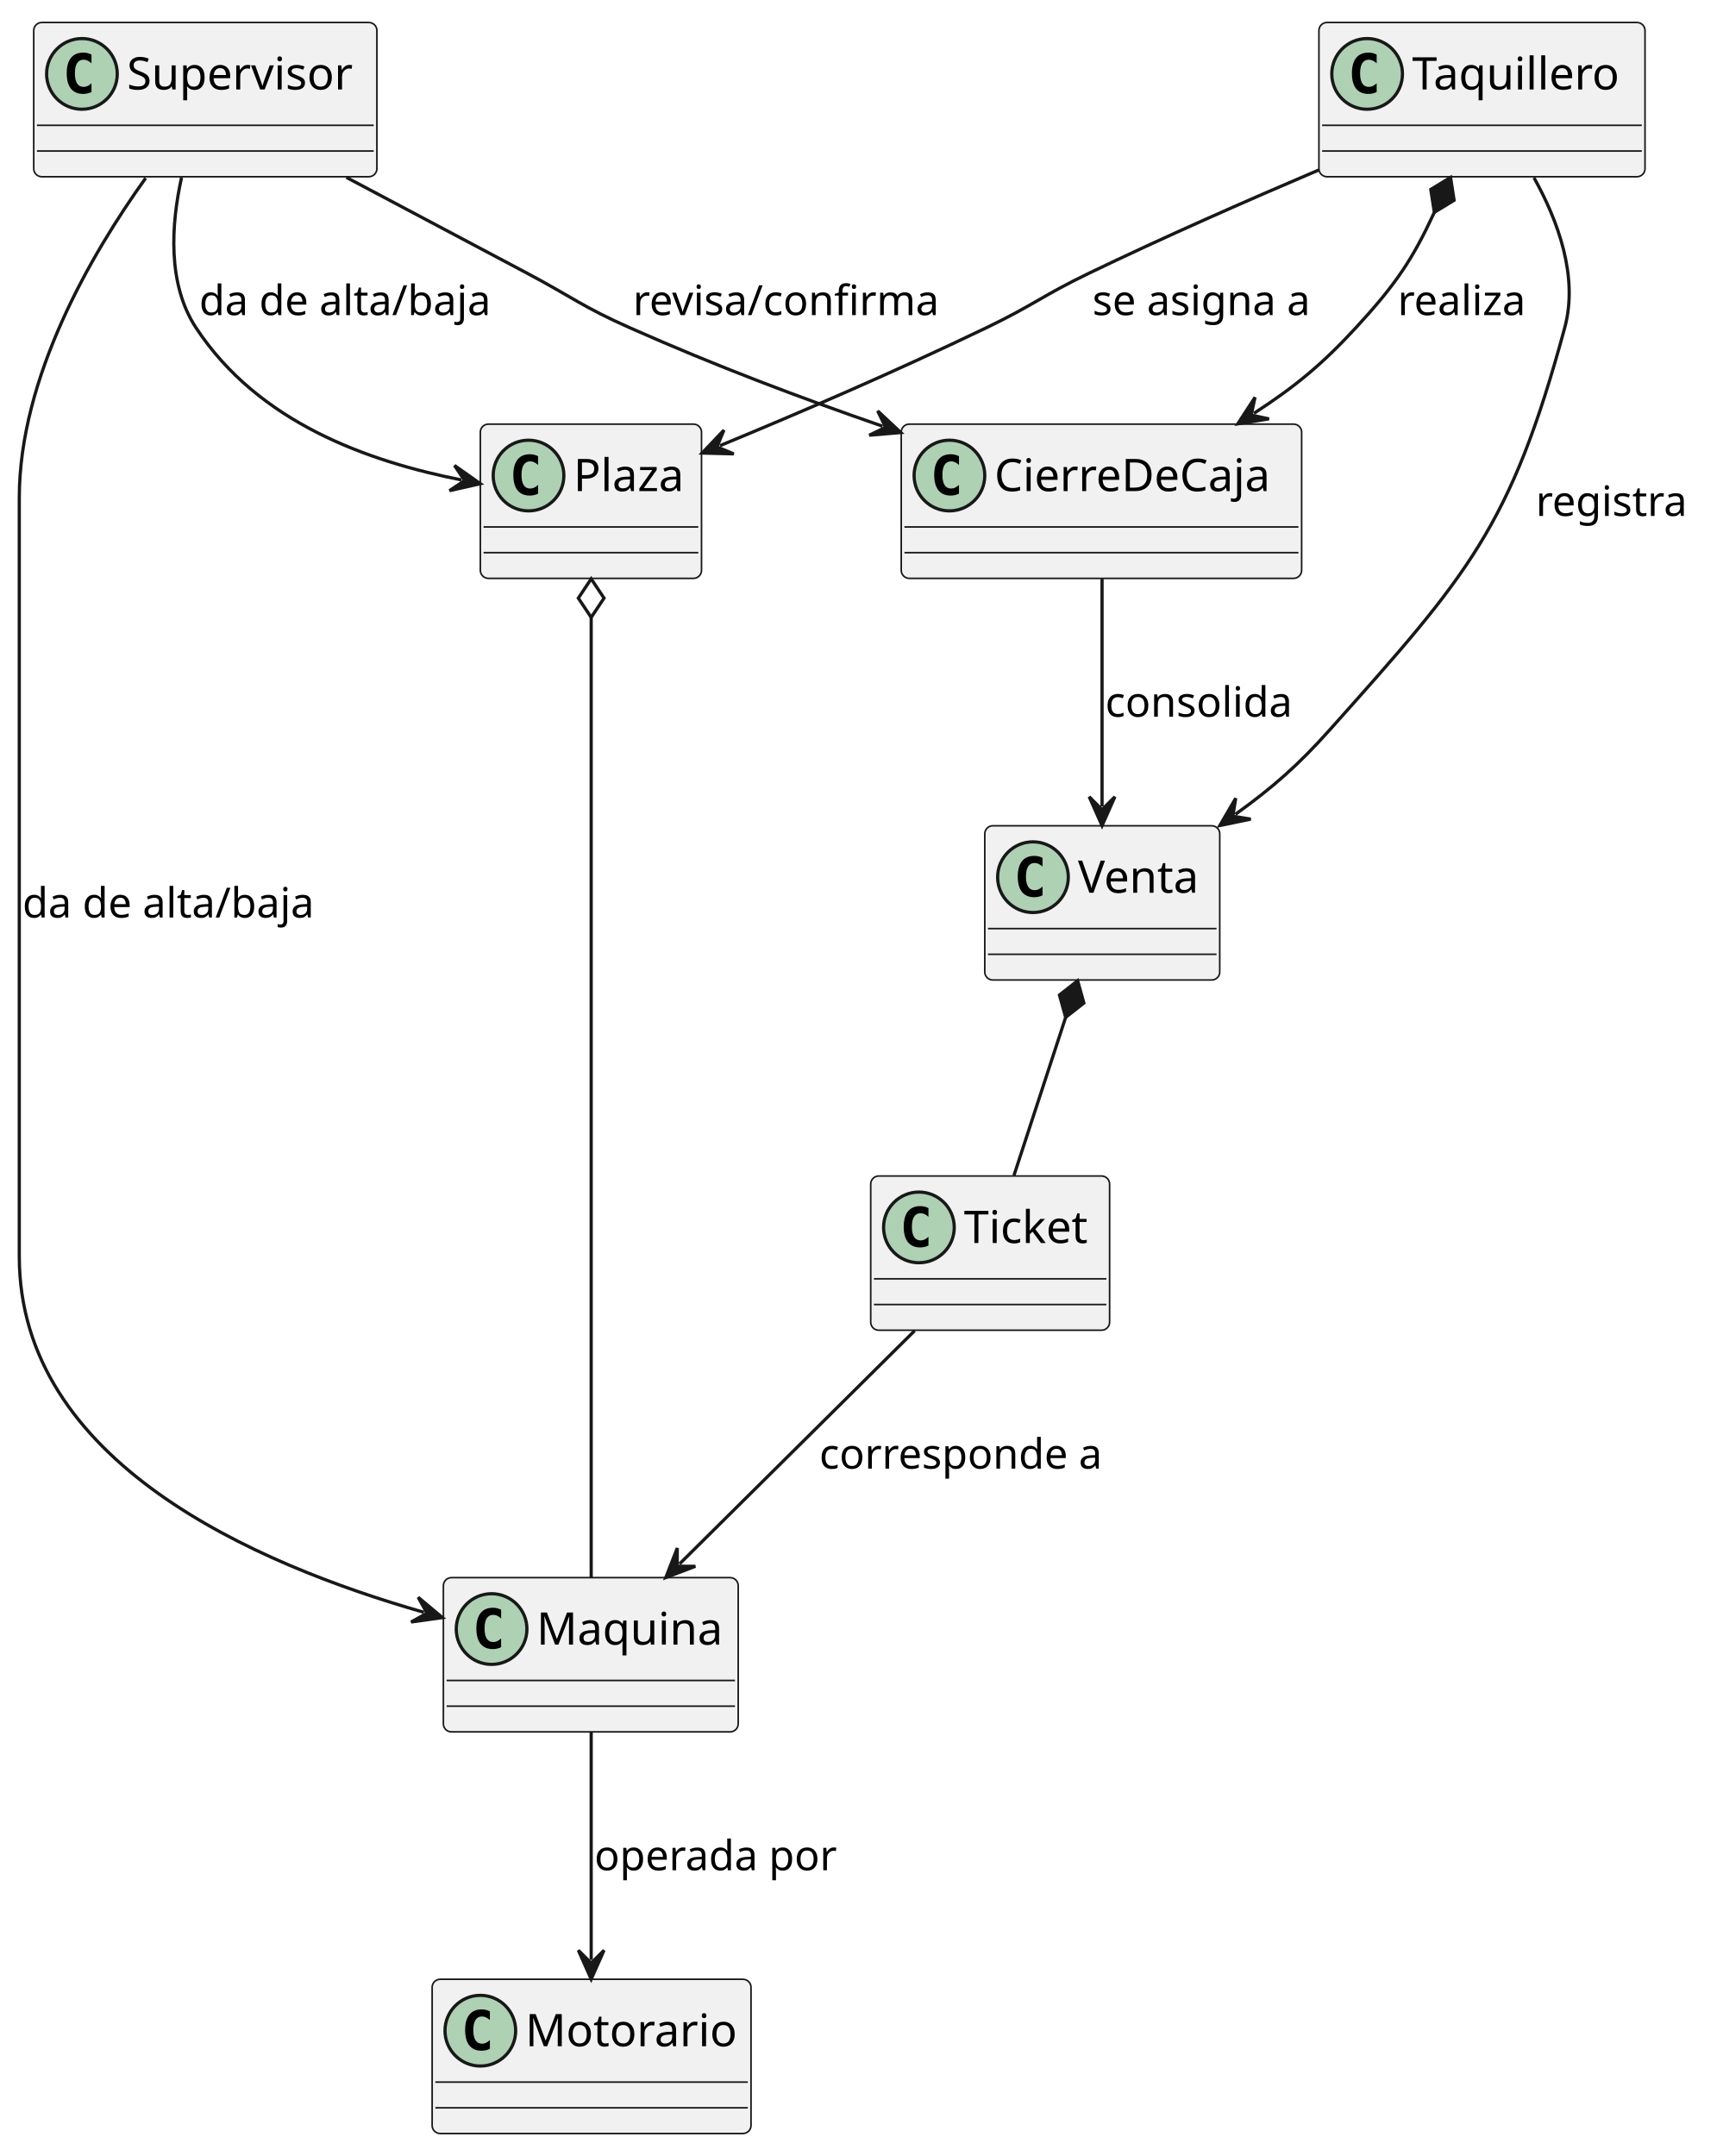
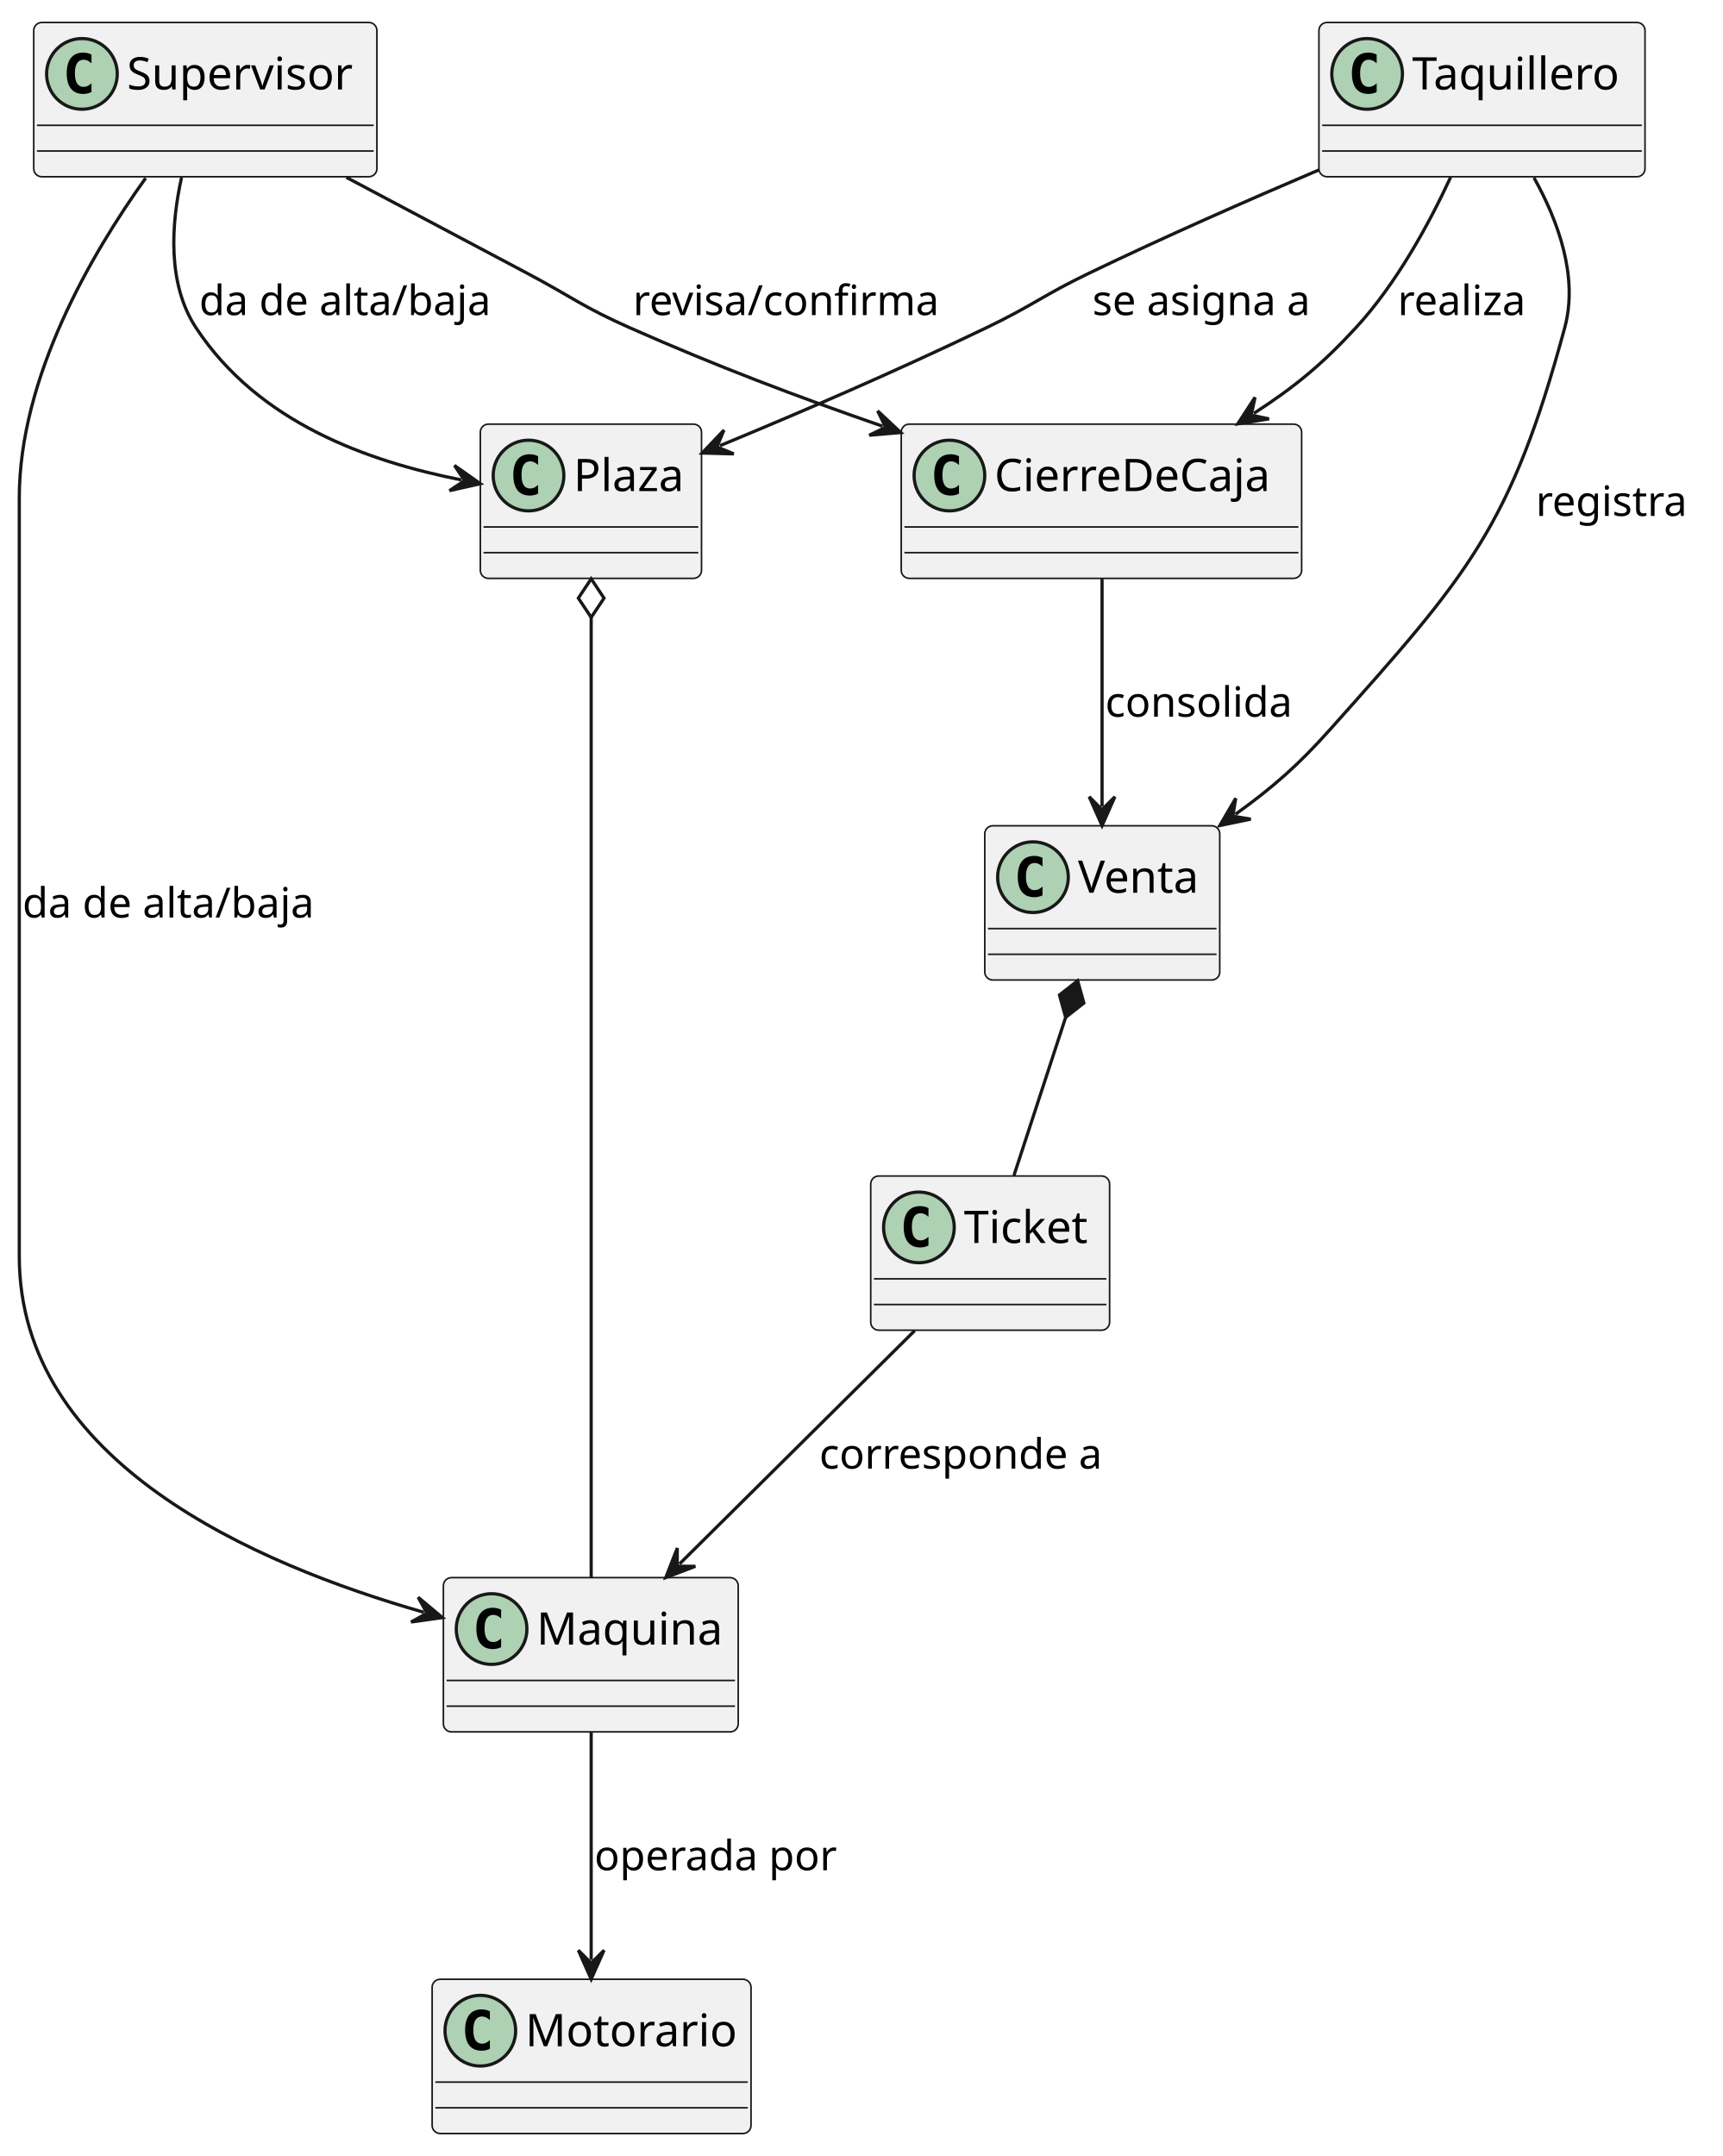
<svg xmlns="http://www.w3.org/2000/svg" contentStyleType="text/css" data-diagram-type="CLASS" height="671px" preserveAspectRatio="none" style="width:536px;height:671px;background:#FFFFFF;" version="1.1" viewBox="0 0 536 671" width="536px" zoomAndPan="magnify">
  <defs />
  <g>
    <g class="entity" data-qualified-name="Supervisor" data-source-line="1" id="ent0002">
      <rect fill="#F1F1F1" height="48" rx="2.5" ry="2.5" style="stroke:#181818;stroke-width:0.5;" width="106.806" x="10.5" y="7" />
      <ellipse cx="25.5" cy="23" fill="#ADD1B2" rx="11" ry="11" style="stroke:#181818;stroke-width:1;" />
      <path d="M28.469,28.641 Q27.891,28.938 27.25,29.078 Q26.609,29.234 25.906,29.234 Q23.406,29.234 22.078,27.594 Q20.766,25.938 20.766,22.812 Q20.766,19.688 22.078,18.031 Q23.406,16.375 25.906,16.375 Q26.609,16.375 27.25,16.531 Q27.906,16.688 28.469,16.984 L28.469,19.703 Q27.844,19.125 27.25,18.859 Q26.656,18.578 26.031,18.578 Q24.688,18.578 24,19.656 Q23.312,20.719 23.312,22.812 Q23.312,24.906 24,25.984 Q24.688,27.047 26.031,27.047 Q26.656,27.047 27.25,26.781 Q27.844,26.5 28.469,25.922 L28.469,28.641 Z " fill="#000000" />
      <text fill="#000000" font-family="sans-serif" font-size="14" lengthAdjust="spacing" textLength="74.806" x="39.5" y="27.847">Supervisor</text>
      <line style="stroke:#181818;stroke-width:0.5;" x1="11.5" x2="116.306" y1="39" y2="39" />
      <line style="stroke:#181818;stroke-width:0.5;" x1="11.5" x2="116.306" y1="47" y2="47" />
    </g>
    <g class="entity" data-qualified-name="Taquillero" data-source-line="2" id="ent0003">
      <rect fill="#F1F1F1" height="48" rx="2.5" ry="2.5" style="stroke:#181818;stroke-width:0.5;" width="101.494" x="410.5" y="7" />
      <ellipse cx="425.5" cy="23" fill="#ADD1B2" rx="11" ry="11" style="stroke:#181818;stroke-width:1;" />
      <path d="M428.469,28.641 Q427.891,28.938 427.25,29.078 Q426.609,29.234 425.906,29.234 Q423.406,29.234 422.078,27.594 Q420.766,25.938 420.766,22.812 Q420.766,19.688 422.078,18.031 Q423.406,16.375 425.906,16.375 Q426.609,16.375 427.25,16.531 Q427.906,16.688 428.469,16.984 L428.469,19.703 Q427.844,19.125 427.25,18.859 Q426.656,18.578 426.031,18.578 Q424.688,18.578 424,19.656 Q423.312,20.719 423.312,22.812 Q423.312,24.906 424,25.984 Q424.688,27.047 426.031,27.047 Q426.656,27.047 427.25,26.781 Q427.844,26.5 428.469,25.922 L428.469,28.641 Z " fill="#000000" />
      <text fill="#000000" font-family="sans-serif" font-size="14" lengthAdjust="spacing" textLength="69.494" x="439.5" y="27.847">Taquillero</text>
      <line style="stroke:#181818;stroke-width:0.5;" x1="411.5" x2="510.994" y1="39" y2="39" />
      <line style="stroke:#181818;stroke-width:0.5;" x1="411.5" x2="510.994" y1="47" y2="47" />
    </g>
    <g class="entity" data-qualified-name="Motorario" data-source-line="3" id="ent0004">
      <rect fill="#F1F1F1" height="48" rx="2.5" ry="2.5" style="stroke:#181818;stroke-width:0.5;" width="99.245" x="134.5" y="616" />
      <ellipse cx="149.5" cy="632" fill="#ADD1B2" rx="11" ry="11" style="stroke:#181818;stroke-width:1;" />
      <path d="M152.469,637.641 Q151.891,637.938 151.25,638.078 Q150.609,638.234 149.906,638.234 Q147.406,638.234 146.078,636.594 Q144.766,634.938 144.766,631.812 Q144.766,628.688 146.078,627.031 Q147.406,625.375 149.906,625.375 Q150.609,625.375 151.25,625.531 Q151.906,625.688 152.469,625.984 L152.469,628.703 Q151.844,628.125 151.25,627.859 Q150.656,627.578 150.031,627.578 Q148.688,627.578 148,628.656 Q147.312,629.719 147.312,631.812 Q147.312,633.906 148,634.984 Q148.688,636.047 150.031,636.047 Q150.656,636.047 151.25,635.781 Q151.844,635.5 152.469,634.922 L152.469,637.641 Z " fill="#000000" />
      <text fill="#000000" font-family="sans-serif" font-size="14" lengthAdjust="spacing" textLength="67.245" x="163.5" y="636.847">Motorario</text>
      <line style="stroke:#181818;stroke-width:0.5;" x1="135.5" x2="232.745" y1="648" y2="648" />
      <line style="stroke:#181818;stroke-width:0.5;" x1="135.5" x2="232.745" y1="656" y2="656" />
    </g>
    <g class="entity" data-qualified-name="Maquina" data-source-line="5" id="ent0005">
      <rect fill="#F1F1F1" height="48" rx="2.5" ry="2.5" style="stroke:#181818;stroke-width:0.5;" width="91.76" x="138" y="491" />
      <ellipse cx="153" cy="507" fill="#ADD1B2" rx="11" ry="11" style="stroke:#181818;stroke-width:1;" />
      <path d="M155.969,512.641 Q155.391,512.938 154.75,513.078 Q154.109,513.234 153.406,513.234 Q150.906,513.234 149.578,511.594 Q148.266,509.938 148.266,506.812 Q148.266,503.688 149.578,502.031 Q150.906,500.375 153.406,500.375 Q154.109,500.375 154.75,500.531 Q155.406,500.688 155.969,500.984 L155.969,503.703 Q155.344,503.125 154.75,502.859 Q154.156,502.578 153.531,502.578 Q152.188,502.578 151.5,503.656 Q150.812,504.719 150.812,506.812 Q150.812,508.906 151.5,509.984 Q152.188,511.047 153.531,511.047 Q154.156,511.047 154.75,510.781 Q155.344,510.5 155.969,509.922 L155.969,512.641 Z " fill="#000000" />
      <text fill="#000000" font-family="sans-serif" font-size="14" lengthAdjust="spacing" textLength="59.76" x="167" y="511.847">Maquina</text>
      <line style="stroke:#181818;stroke-width:0.5;" x1="139" x2="228.76" y1="523" y2="523" />
      <line style="stroke:#181818;stroke-width:0.5;" x1="139" x2="228.76" y1="531" y2="531" />
    </g>
    <g class="entity" data-qualified-name="Plaza" data-source-line="6" id="ent0006">
      <rect fill="#F1F1F1" height="48" rx="2.5" ry="2.5" style="stroke:#181818;stroke-width:0.5;" width="68.839" x="149.5" y="132" />
      <ellipse cx="164.5" cy="148" fill="#ADD1B2" rx="11" ry="11" style="stroke:#181818;stroke-width:1;" />
      <path d="M167.469,153.641 Q166.891,153.938 166.25,154.078 Q165.609,154.234 164.906,154.234 Q162.406,154.234 161.078,152.594 Q159.766,150.938 159.766,147.812 Q159.766,144.688 161.078,143.031 Q162.406,141.375 164.906,141.375 Q165.609,141.375 166.25,141.531 Q166.906,141.688 167.469,141.984 L167.469,144.703 Q166.844,144.125 166.25,143.859 Q165.656,143.578 165.031,143.578 Q163.688,143.578 163,144.656 Q162.312,145.719 162.312,147.812 Q162.312,149.906 163,150.984 Q163.688,152.047 165.031,152.047 Q165.656,152.047 166.25,151.781 Q166.844,151.5 167.469,150.922 L167.469,153.641 Z " fill="#000000" />
      <text fill="#000000" font-family="sans-serif" font-size="14" lengthAdjust="spacing" textLength="36.839" x="178.5" y="152.847">Plaza</text>
      <line style="stroke:#181818;stroke-width:0.5;" x1="150.5" x2="217.339" y1="164" y2="164" />
      <line style="stroke:#181818;stroke-width:0.5;" x1="150.5" x2="217.339" y1="172" y2="172" />
    </g>
    <g class="entity" data-qualified-name="Venta" data-source-line="7" id="ent0007">
      <rect fill="#F1F1F1" height="48" rx="2.5" ry="2.5" style="stroke:#181818;stroke-width:0.5;" width="73.132" x="306.5" y="257" />
      <ellipse cx="321.5" cy="273" fill="#ADD1B2" rx="11" ry="11" style="stroke:#181818;stroke-width:1;" />
      <path d="M324.469,278.641 Q323.891,278.938 323.25,279.078 Q322.609,279.234 321.906,279.234 Q319.406,279.234 318.078,277.594 Q316.766,275.938 316.766,272.812 Q316.766,269.688 318.078,268.031 Q319.406,266.375 321.906,266.375 Q322.609,266.375 323.25,266.531 Q323.906,266.688 324.469,266.984 L324.469,269.703 Q323.844,269.125 323.25,268.859 Q322.656,268.578 322.031,268.578 Q320.688,268.578 320,269.656 Q319.312,270.719 319.312,272.812 Q319.312,274.906 320,275.984 Q320.688,277.047 322.031,277.047 Q322.656,277.047 323.25,276.781 Q323.844,276.5 324.469,275.922 L324.469,278.641 Z " fill="#000000" />
      <text fill="#000000" font-family="sans-serif" font-size="14" lengthAdjust="spacing" textLength="41.132" x="335.5" y="277.847">Venta</text>
      <line style="stroke:#181818;stroke-width:0.5;" x1="307.5" x2="378.632" y1="289" y2="289" />
      <line style="stroke:#181818;stroke-width:0.5;" x1="307.5" x2="378.632" y1="297" y2="297" />
    </g>
    <g class="entity" data-qualified-name="Ticket" data-source-line="8" id="ent0008">
      <rect fill="#F1F1F1" height="48" rx="2.5" ry="2.5" style="stroke:#181818;stroke-width:0.5;" width="74.349" x="271" y="366" />
      <ellipse cx="286" cy="382" fill="#ADD1B2" rx="11" ry="11" style="stroke:#181818;stroke-width:1;" />
      <path d="M288.969,387.641 Q288.391,387.938 287.75,388.078 Q287.109,388.234 286.406,388.234 Q283.906,388.234 282.578,386.594 Q281.266,384.938 281.266,381.812 Q281.266,378.688 282.578,377.031 Q283.906,375.375 286.406,375.375 Q287.109,375.375 287.75,375.531 Q288.406,375.688 288.969,375.984 L288.969,378.703 Q288.344,378.125 287.75,377.859 Q287.156,377.578 286.531,377.578 Q285.188,377.578 284.5,378.656 Q283.812,379.719 283.812,381.812 Q283.812,383.906 284.5,384.984 Q285.188,386.047 286.531,386.047 Q287.156,386.047 287.75,385.781 Q288.344,385.5 288.969,384.922 L288.969,387.641 Z " fill="#000000" />
      <text fill="#000000" font-family="sans-serif" font-size="14" lengthAdjust="spacing" textLength="42.349" x="300" y="386.847">Ticket</text>
      <line style="stroke:#181818;stroke-width:0.5;" x1="272" x2="344.349" y1="398" y2="398" />
      <line style="stroke:#181818;stroke-width:0.5;" x1="272" x2="344.349" y1="406" y2="406" />
    </g>
    <g class="entity" data-qualified-name="CierreDeCaja" data-source-line="9" id="ent0009">
      <rect fill="#F1F1F1" height="48" rx="2.5" ry="2.5" style="stroke:#181818;stroke-width:0.5;" width="124.62" x="280.5" y="132" />
      <ellipse cx="295.5" cy="148" fill="#ADD1B2" rx="11" ry="11" style="stroke:#181818;stroke-width:1;" />
      <path d="M298.469,153.641 Q297.891,153.938 297.25,154.078 Q296.609,154.234 295.906,154.234 Q293.406,154.234 292.078,152.594 Q290.766,150.938 290.766,147.812 Q290.766,144.688 292.078,143.031 Q293.406,141.375 295.906,141.375 Q296.609,141.375 297.25,141.531 Q297.906,141.688 298.469,141.984 L298.469,144.703 Q297.844,144.125 297.25,143.859 Q296.656,143.578 296.031,143.578 Q294.688,143.578 294,144.656 Q293.312,145.719 293.312,147.812 Q293.312,149.906 294,150.984 Q294.688,152.047 296.031,152.047 Q296.656,152.047 297.25,151.781 Q297.844,151.5 298.469,150.922 L298.469,153.641 Z " fill="#000000" />
      <text fill="#000000" font-family="sans-serif" font-size="14" lengthAdjust="spacing" textLength="92.62" x="309.5" y="152.847">CierreDeCaja</text>
      <line style="stroke:#181818;stroke-width:0.5;" x1="281.5" x2="404.12" y1="164" y2="164" />
      <line style="stroke:#181818;stroke-width:0.5;" x1="281.5" x2="404.12" y1="172" y2="172" />
    </g>
    <g class="link" data-entity-1="ent0006" data-entity-2="ent0005" data-link-type="aggregation" data-source-line="11" id="lnk10">
      <path codeLine="11" d="M184,192.15 C184,256.73 184,426.38 184,490.9" fill="none" id="Plaza-backto-Maquina" style="stroke:#181818;stroke-width:1;" />
      <polygon fill="none" points="184,180.15,180,186.15,184,192.15,188,186.15,184,180.15" style="stroke:#181818;stroke-width:1;" />
    </g>
    <g class="link" data-entity-1="ent0005" data-entity-2="ent0004" data-link-type="dependency" data-source-line="13" id="lnk11">
      <path codeLine="13" d="M184,539.14 C184,561.13 184,588.01 184,609.97" fill="none" id="Maquina-to-Motorario" style="stroke:#181818;stroke-width:1;" />
      <polygon fill="#181818" points="184,615.97,188,606.97,184,610.97,180,606.97,184,615.97" style="stroke:#181818;stroke-width:1;" />
      <text fill="#000000" font-family="sans-serif" font-size="13" lengthAdjust="spacing" textLength="79.415" x="185" y="582.067">operada por</text>
    </g>
    <g class="link" data-entity-1="ent0008" data-entity-2="ent0005" data-link-type="dependency" data-source-line="14" id="lnk12">
      <path codeLine="14" d="M284.68,414.14 C262.51,436.13 233.609,464.784 211.479,486.744" fill="none" id="Ticket-to-Maquina" style="stroke:#181818;stroke-width:1;" />
      <polygon fill="#181818" points="207.22,490.97,216.426,487.47,210.769,487.448,210.791,481.791,207.22,490.97" style="stroke:#181818;stroke-width:1;" />
      <text fill="#000000" font-family="sans-serif" font-size="13" lengthAdjust="spacing" textLength="93.355" x="255" y="457.067">corresponde a</text>
    </g>
    <g class="link" data-entity-1="ent0003" data-entity-2="ent0006" data-link-type="dependency" data-source-line="16" id="lnk13">
      <path codeLine="16" d="M410.44,52.91 C388.33,62.33 362.2,73.82 339,85 C324.49,91.99 321.52,95.03 307,102 C277.55,116.14 248.924,128.426 224.074,138.706" fill="none" id="Taquillero-to-Plaza" style="stroke:#181818;stroke-width:1;" />
      <polygon fill="#181818" points="218.53,141,228.375,141.256,223.15,139.089,225.317,133.863,218.53,141" style="stroke:#181818;stroke-width:1;" />
      <text fill="#000000" font-family="sans-serif" font-size="13" lengthAdjust="spacing" textLength="73.811" x="340" y="98.067">se asigna a</text>
    </g>
    <g class="link" data-entity-1="ent0003" data-entity-2="ent0007" data-link-type="dependency" data-source-line="17" id="lnk14">
      <path codeLine="17" d="M477.43,55.3 C484.94,68.76 491.3,86.11 487,102 C470.19,164.1 456.86,179.02 414,227 C404.06,238.13 396.329,244.924 384.509,253.434" fill="none" id="Taquillero-to-Venta" style="stroke:#181818;stroke-width:1;" />
      <polygon fill="#181818" points="379.64,256.94,389.281,254.928,383.698,254.019,384.607,248.435,379.64,256.94" style="stroke:#181818;stroke-width:1;" />
      <text fill="#000000" font-family="sans-serif" font-size="13" lengthAdjust="spacing" textLength="50.388" x="478" y="160.567">registra</text>
    </g>
    <g class="link" data-entity-1="ent0007" data-entity-2="ent0008" data-link-type="composition" data-source-line="18" id="lnk15">
      <path codeLine="18" d="M331.673,316.623 C325.793,334.563 321.45,347.89 315.58,365.83" fill="none" id="Venta-backto-Ticket" style="stroke:#181818;stroke-width:1;" />
      <polygon fill="#181818" points="335.41,305.22,329.74,309.676,331.673,316.623,337.342,312.167,335.41,305.22" style="stroke:#181818;stroke-width:1;" />
    </g>
    <g class="link" data-entity-1="ent0009" data-entity-2="ent0007" data-link-type="dependency" data-source-line="20" id="lnk16">
      <path codeLine="20" d="M343,180.14 C343,202.13 343,229.01 343,250.97" fill="none" id="CierreDeCaja-to-Venta" style="stroke:#181818;stroke-width:1;" />
      <polygon fill="#181818" points="343,256.97,347,247.97,343,251.97,339,247.97,343,256.97" style="stroke:#181818;stroke-width:1;" />
      <text fill="#000000" font-family="sans-serif" font-size="13" lengthAdjust="spacing" textLength="61.509" x="344" y="223.067">consolida</text>
    </g>
-     <g class="link" data-entity-1="ent0003" data-entity-2="ent0009" data-link-type="composition" data-source-line="21" id="lnk17">
-       <path codeLine="21" d="M446.42,66.086 C439.67,80.636 434.63,88.29 422,102 C411.48,113.42 403.072,120.333 390.272,128.643" fill="none" id="Taquillero-CierreDeCaja" style="stroke:#181818;stroke-width:1;" />
-       <polygon fill="#181818" points="451.47,55.2,445.316,58.959,446.42,66.086,452.574,62.326,451.47,55.2" style="stroke:#181818;stroke-width:1;" />
+     <g class="link" data-entity-1="ent0003" data-entity-2="ent0009" data-link-type="dependency" data-source-line="21" id="lnk17">
+       <path codeLine="21" d="M451.47,55.2 C444.72,69.75 434.63,88.29 422,102 C411.48,113.42 403.072,120.333 390.272,128.643" fill="none" id="Taquillero-to-CierreDeCaja" style="stroke:#181818;stroke-width:1;" />
      <polygon fill="#181818" points="385.24,131.91,394.967,130.364,389.434,129.187,390.611,123.654,385.24,131.91" style="stroke:#181818;stroke-width:1;" />
      <text fill="#000000" font-family="sans-serif" font-size="13" lengthAdjust="spacing" textLength="43.323" x="435" y="98.067">realiza</text>
    </g>
    <g class="link" data-entity-1="ent0002" data-entity-2="ent0009" data-link-type="dependency" data-source-line="22" id="lnk18">
      <path codeLine="22" d="M107.81,55.21 C125.3,64.47 145.6,75.24 164,85 C178.23,92.55 181.28,95.47 196,102 C223.16,114.04 248.311,123.504 274.691,132.654" fill="none" id="Supervisor-to-CierreDeCaja" style="stroke:#181818;stroke-width:1;" />
      <polygon fill="#181818" points="280.36,134.62,273.168,127.892,275.636,132.982,270.546,135.45,280.36,134.62" style="stroke:#181818;stroke-width:1;" />
      <text fill="#000000" font-family="sans-serif" font-size="13" lengthAdjust="spacing" textLength="101.27" x="197" y="98.067">revisa/confirma</text>
    </g>
    <g class="link" data-entity-1="ent0002" data-entity-2="ent0006" data-link-type="dependency" data-source-line="24" id="lnk19">
      <path codeLine="24" d="M56.5,55.26 C53.28,69.84 52.04,88.38 61,102 C80.49,131.62 114.525,143.591 143.615,149.371" fill="none" id="Supervisor-to-Plaza" style="stroke:#181818;stroke-width:1;" />
      <polygon fill="#181818" points="149.5,150.54,141.452,144.863,144.596,149.566,139.893,152.709,149.5,150.54" style="stroke:#181818;stroke-width:1;" />
      <text fill="#000000" font-family="sans-serif" font-size="13" lengthAdjust="spacing" textLength="97.551" x="62" y="98.067">da de alta/baja</text>
    </g>
    <g class="link" data-entity-1="ent0002" data-entity-2="ent0005" data-link-type="dependency" data-source-line="25" id="lnk20">
      <path codeLine="25" d="M45.33,55.43 C28.37,79.1 6,117.46 6,155 C6,155 6,155 6,391 C6,455.04 79.192,486.688 131.932,501.788" fill="none" id="Supervisor-to-Maquina" style="stroke:#181818;stroke-width:1;" />
      <polygon fill="#181818" points="137.7,503.44,130.149,497.117,132.893,502.064,127.947,504.808,137.7,503.44" style="stroke:#181818;stroke-width:1;" />
      <text fill="#000000" font-family="sans-serif" font-size="13" lengthAdjust="spacing" textLength="97.551" x="7" y="285.567">da de alta/baja</text>
    </g>
  </g>
</svg>
